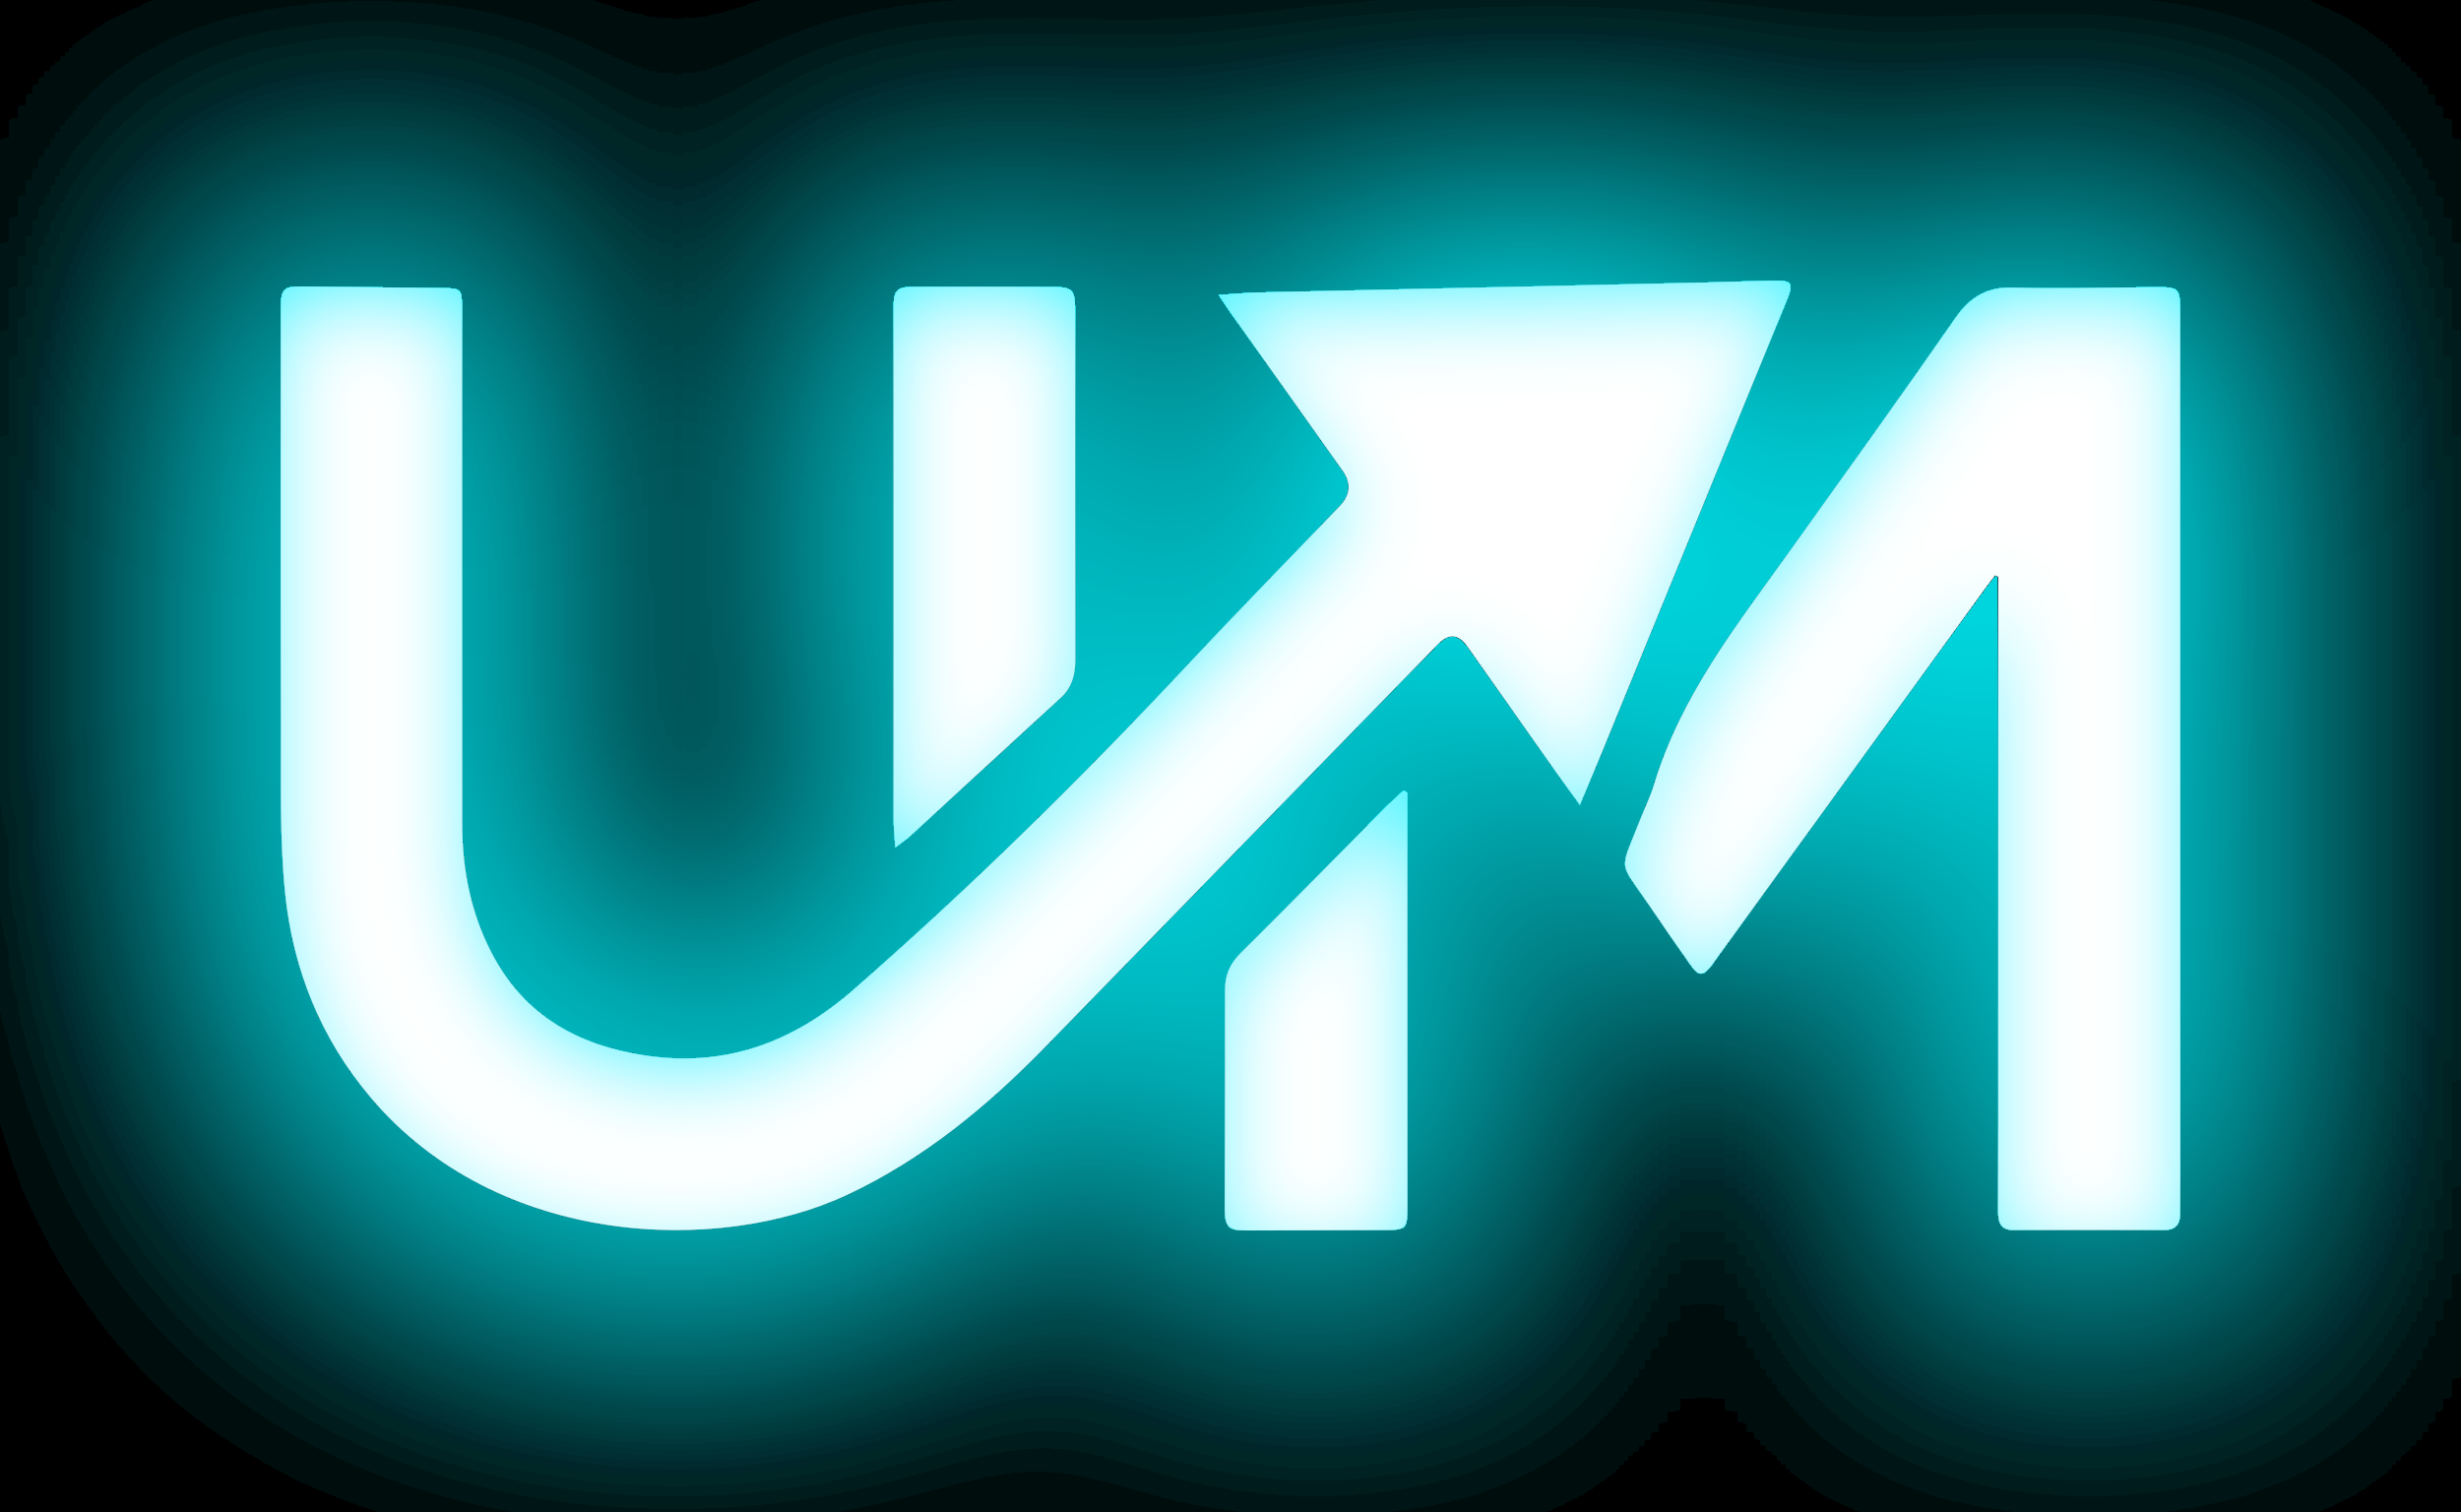
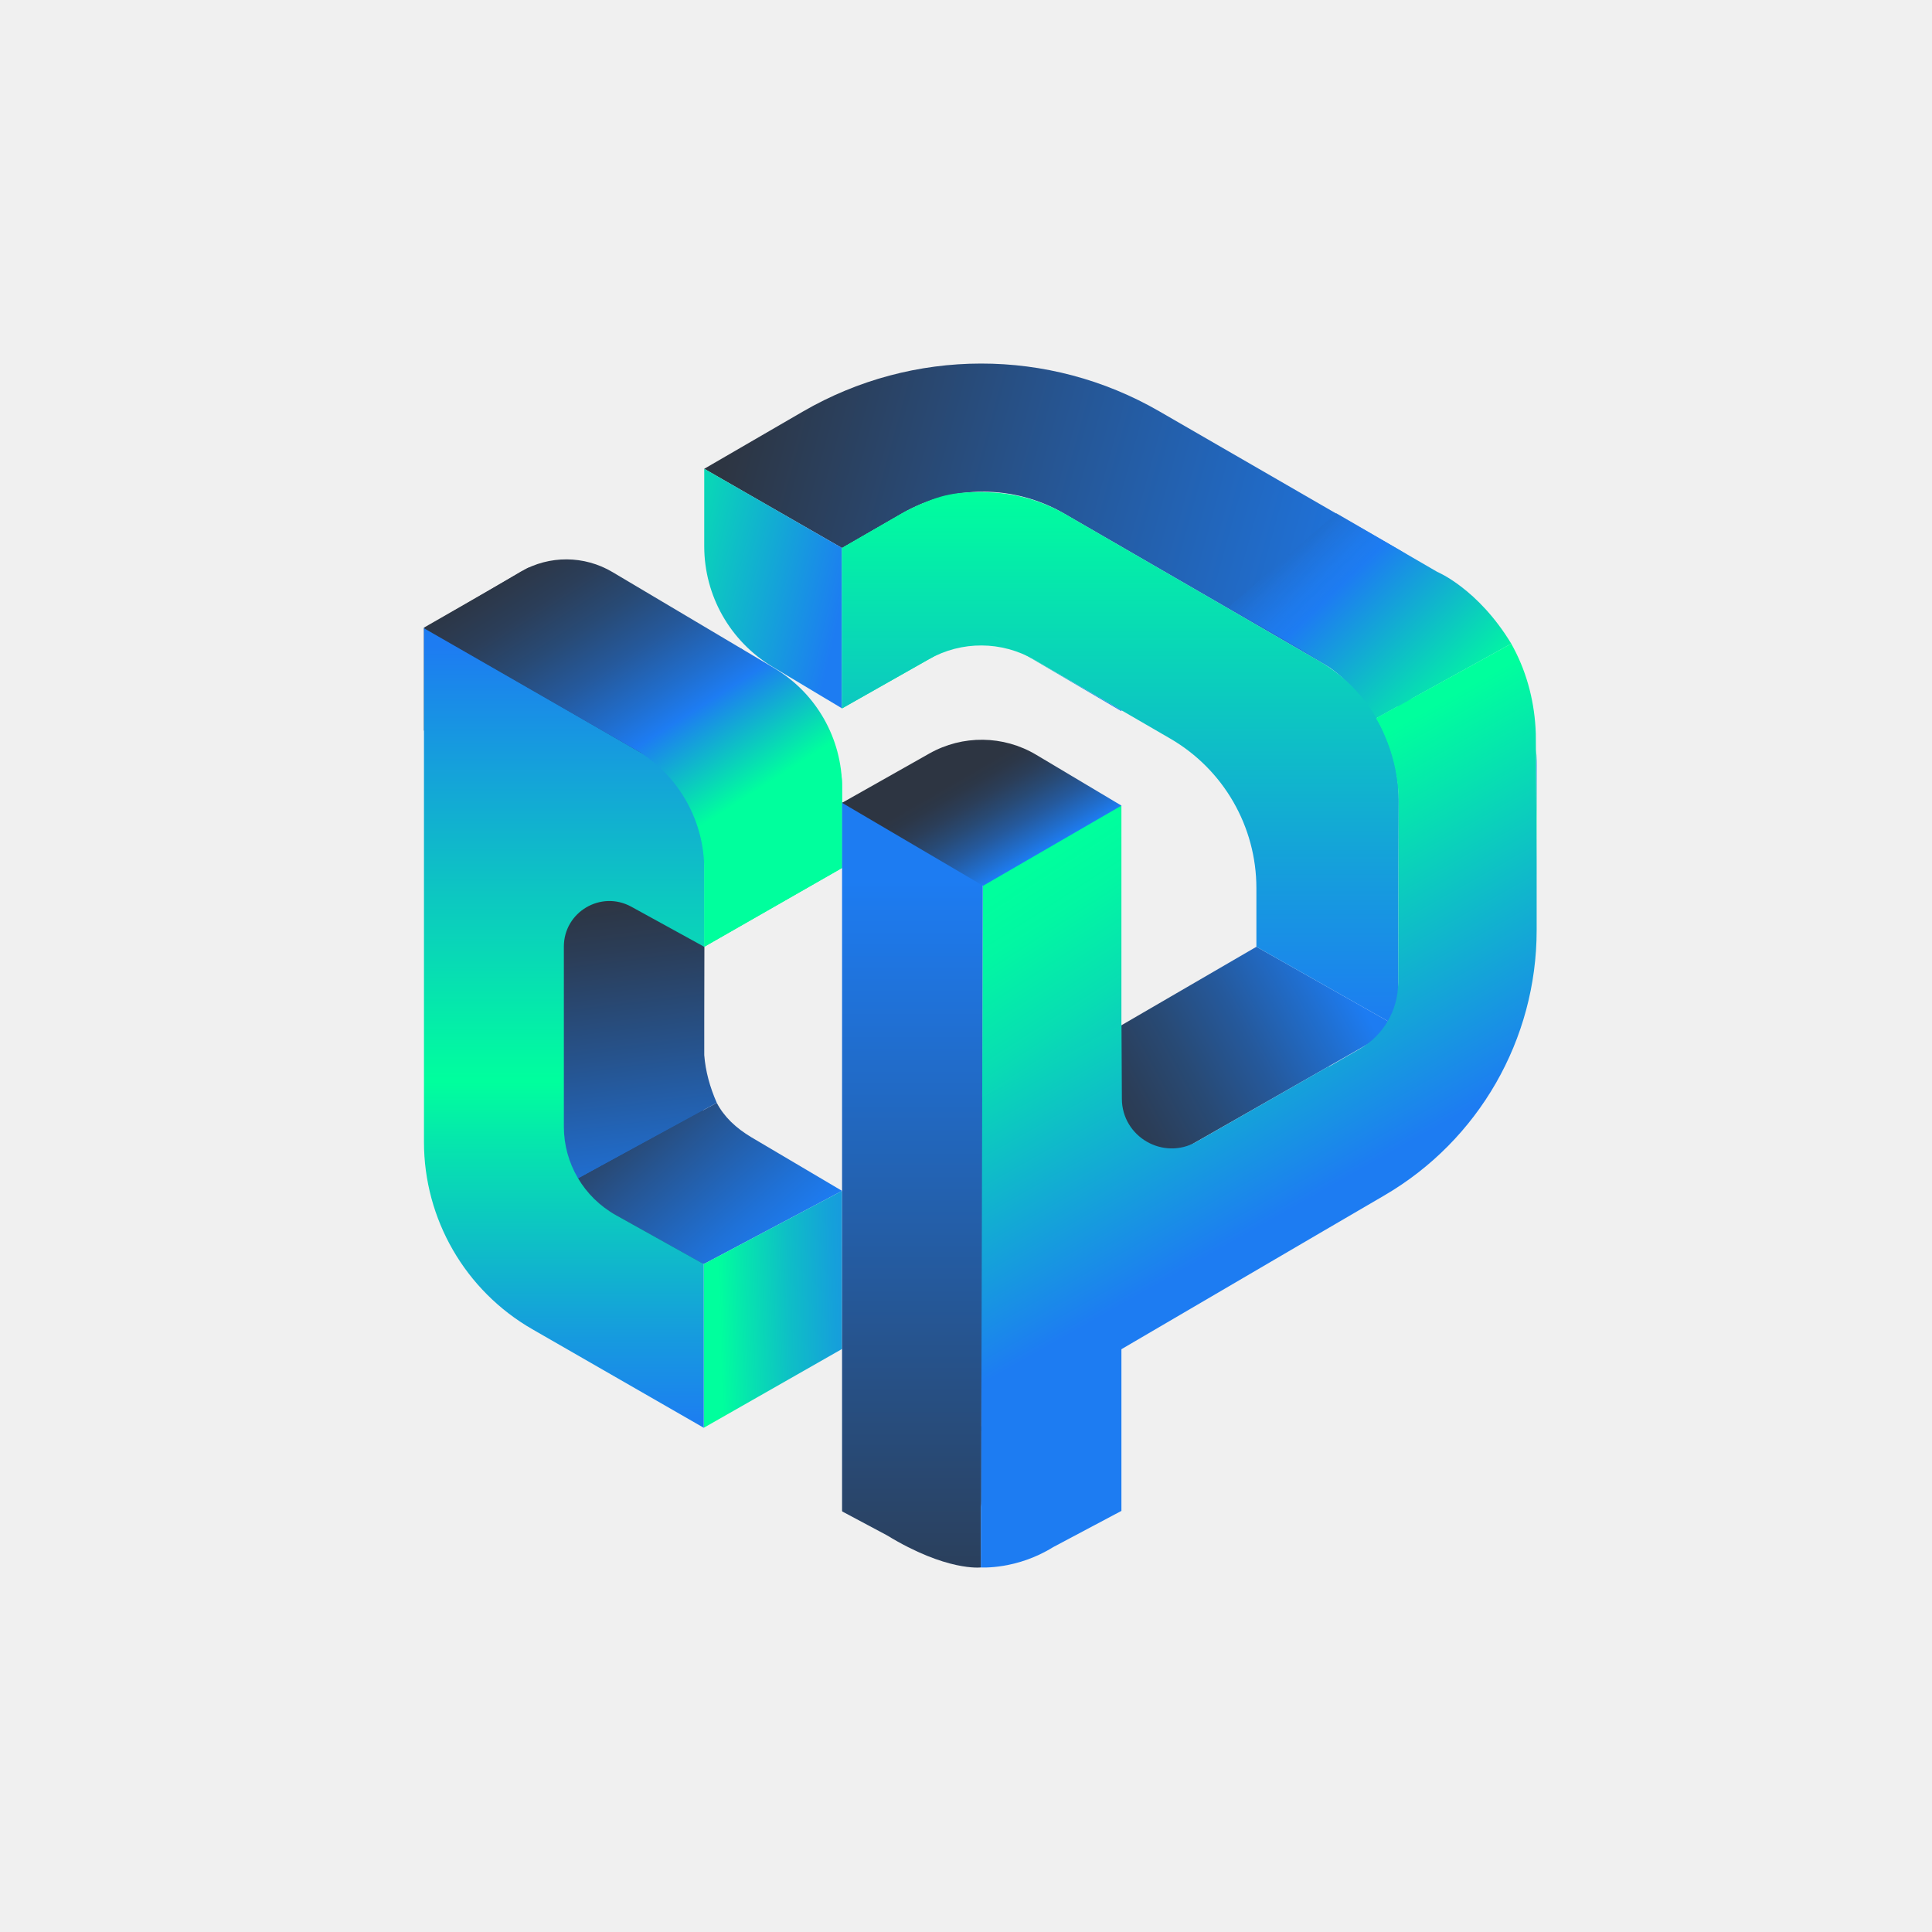
- <svg xmlns="http://www.w3.org/2000/svg" width="114" height="70" viewBox="0 0 114 70" fill="none">
-   <g id="Group" filter="url(#filter0_di_2001_3872)">
-     <path id="Vector" d="M73.185 37.278C72.75 36.68 72.387 36.193 72.036 35.696C70.678 33.776 69.323 31.854 67.968 29.931C67.561 29.355 67.105 29.326 66.601 29.843C60.558 36.04 54.511 42.231 48.475 48.434C45.753 51.233 42.79 53.68 39.252 55.342C33.316 58.132 23.057 57.816 17.159 50.822C14.859 48.096 13.57 44.899 13.21 41.378C12.95 38.831 13.024 36.245 13.015 33.675C12.993 27.247 13.008 20.818 13.009 14.39C13.009 13.357 13.104 13.261 14.132 13.272C16.253 13.294 18.376 13.322 20.498 13.346C21.357 13.357 21.401 13.401 21.401 14.303C21.404 22.262 21.401 30.22 21.409 38.178C21.411 40.27 21.805 42.28 22.767 44.138C24.275 47.046 26.766 48.421 29.859 48.891C33.56 49.454 36.708 48.319 39.518 45.865C44.91 41.155 50.013 36.141 54.918 30.906C57.271 28.394 59.677 25.935 62.059 23.453C62.56 22.931 62.607 22.382 62.2 21.806C60.483 19.386 58.767 16.965 57.051 14.543C56.877 14.297 56.713 14.041 56.46 13.667C57.151 13.622 57.718 13.562 58.288 13.55C65.258 13.391 72.229 13.24 79.199 13.084C80.173 13.062 81.147 13.019 82.12 13.001C83.013 12.985 83.095 13.108 82.752 13.945C79.913 20.893 77.071 27.839 74.228 34.784C73.904 35.576 73.566 36.363 73.185 37.274V37.278Z" fill="white" />
-     <path id="Vector_2" d="M92.418 26.646C92.289 26.813 92.156 26.975 92.033 27.145C87.864 32.888 83.697 38.632 79.529 44.376C79.451 44.483 79.381 44.595 79.3 44.699C78.883 45.23 78.699 45.239 78.312 44.696C77.674 43.801 77.05 42.896 76.433 41.986C74.959 39.811 74.996 40.483 75.987 37.953C76.197 37.419 76.454 36.9 76.62 36.353C77.873 32.191 80.518 28.882 82.967 25.452C85.508 21.893 88.067 18.347 90.566 14.757C91.261 13.757 92.046 13.285 93.272 13.325C95.434 13.396 97.601 13.316 99.765 13.305C100.967 13.3 100.987 13.32 100.988 14.569C100.992 27.843 100.994 41.117 100.997 54.392C100.997 55.012 100.985 55.633 100.984 56.253C100.983 56.748 100.738 56.977 100.262 56.977C97.925 56.977 95.586 56.98 93.249 56.977C92.662 56.977 92.557 56.605 92.559 56.092C92.571 53.344 92.565 50.596 92.565 47.847C92.565 41.044 92.566 34.241 92.567 27.437C92.567 27.196 92.567 26.955 92.567 26.714C92.518 26.692 92.469 26.669 92.419 26.646H92.418Z" fill="white" />
-     <path id="Vector_3" d="M41.473 39.257C41.439 38.708 41.395 38.316 41.395 37.925C41.392 30.04 41.392 22.155 41.395 14.271C41.395 13.451 41.541 13.293 42.337 13.29C44.48 13.284 46.621 13.282 48.763 13.294C49.686 13.3 49.8 13.431 49.801 14.385C49.803 19.789 49.801 25.194 49.809 30.597C49.809 31.276 49.637 31.86 49.134 32.322C46.816 34.451 44.499 36.583 42.179 38.709C42.005 38.869 41.806 39 41.473 39.257Z" fill="white" />
-     <path id="Vector_4" d="M65.189 36.721C65.189 36.984 65.189 37.245 65.189 37.507C65.191 43.641 65.193 49.775 65.193 55.908C65.193 56.912 65.129 56.974 64.18 56.978C62.039 56.986 59.897 56.997 57.756 57C56.897 57 56.737 56.835 56.737 55.951C56.741 52.585 56.755 49.219 56.749 45.854C56.748 45.164 56.977 44.645 57.467 44.159C59.704 41.941 61.909 39.689 64.129 37.454C64.414 37.167 64.72 36.901 65.015 36.627C65.073 36.659 65.132 36.691 65.191 36.723L65.189 36.721Z" fill="white" />
-   </g>
-   <defs>
-     <filter id="filter0_di_2001_3872" x="0.003" y="0" width="113.994" height="70" filterUnits="userSpaceOnUse" colorInterpolationFilters="sRGB">
-       <feFlood floodOpacity="0" result="BackgroundImageFix" />
-       <feColorMatrix in="SourceAlpha" type="matrix" values="0 0 0 0 0 0 0 0 0 0 0 0 0 0 0 0 0 0 127 0" result="hardAlpha" />
-       <feOffset />
-       <feGaussianBlur stdDeviation="6.5" />
-       <feComposite in2="hardAlpha" operator="out" />
-       <feColorMatrix type="matrix" values="0 0 0 0 0 0 0 0 0 0.914 0 0 0 0 1 0 0 0 1 0" />
-       <feBlend mode="normal" in2="BackgroundImageFix" result="effect1_dropShadow_2001_3872" />
-       <feBlend mode="normal" in="SourceGraphic" in2="effect1_dropShadow_2001_3872" result="shape" />
-       <feColorMatrix in="SourceAlpha" type="matrix" values="0 0 0 0 0 0 0 0 0 0 0 0 0 0 0 0 0 0 127 0" result="hardAlpha" />
-       <feOffset dy="1" />
-       <feGaussianBlur stdDeviation="2" />
-       <feComposite in2="hardAlpha" operator="arithmetic" k2="-1" k3="1" />
-       <feColorMatrix type="matrix" values="0 0 0 0 0 0 0 0 0 0.914 0 0 0 0 1 0 0 0 1 0" />
-       <feBlend mode="normal" in2="shape" result="effect2_innerShadow_2001_3872" />
-     </filter>
-   </defs>
+ <svg xmlns="http://www.w3.org/2000/svg" version="1.1" id="Layer_1" x="0px" y="0px" viewBox="0 0 1080 1080" style="enable-background:new 0 0 1080 1080;" xml:space="preserve">
+   <style type="text/css">
+ 	.st0{fill:url(#SVGID_1_);}
+ 	.st1{fill:url(#SVGID_00000057139560797411100180000007510731860167801501_);}
+ 	.st2{fill:#2D3542;}
+ 	.st3{fill:url(#SVGID_00000078766739663244162300000016276494936816450188_);}
+ 	.st4{fill:url(#SVGID_00000118362530129107716350000006130054825355133880_);}
+ 	.st5{fill:url(#SVGID_00000156569583938499532200000004652068301861301907_);}
+ 	.st6{fill:url(#SVGID_00000151526368774106421960000002356026559517787565_);}
+ 	.st7{fill:#00FF9D;}
+ 	.st8{fill:url(#SVGID_00000127012445950094656310000010579183044686477458_);}
+ 	.st9{fill:url(#SVGID_00000015331415135263092220000011434714818021714579_);}
+ 	.st10{fill:url(#SVGID_00000052078507132067064970000005821143966996961931_);}
+ 	.st11{fill:url(#SVGID_00000165194145669637147050000012136964083660042920_);}
+ 	.st12{fill:url(#SVGID_00000183955891343869248170000010135295513953856687_);}
+ 	.st13{fill:url(#SVGID_00000055705151586002227210000009305013653082401423_);}
+ 	.st14{fill:url(#SVGID_00000123429265877016237890000018340270921763756683_);}
+ 	.st15{fill:url(#SVGID_00000170973837822822756410000001902790051904354215_);}
+ 	.st16{fill:url(#SVGID_00000071557312044391586490000000122275185369718433_);}
+ 	.st17{fill:url(#SVGID_00000030467842042120746310000015278235860383521444_);}
+ 	.st18{fill:url(#SVGID_00000037659126326533233670000002368936637357167549_);}
+ 	.st19{fill:url(#SVGID_00000120552020949648436720000013905096960656503722_);}
+ </style>
+   <linearGradient id="SVGID_1_" gradientUnits="userSpaceOnUse" x1="313.915" y1="663.358" x2="469.424" y2="663.358">
+     <stop offset="3.569619e-07" style="stop-color:#2D3542" />
+     <stop offset="0.118" style="stop-color:#2C3748" />
+     <stop offset="0.276" style="stop-color:#2B3E59" />
+     <stop offset="0.457" style="stop-color:#284A75" />
+     <stop offset="0.655" style="stop-color:#25599C" />
+     <stop offset="0.865" style="stop-color:#206ECE" />
+     <stop offset="1" style="stop-color:#1D7CF2" />
+   </linearGradient>
+   <polygon class="st0" points="469.42,665.69 392.12,620.09 313.92,663.03 392.12,706.63 " />
+   <linearGradient id="SVGID_00000036945944024609149690000009402129080647049367_" gradientUnits="userSpaceOnUse" x1="338.344" y1="602.366" x2="427.56" y2="703.644">
+     <stop offset="3.569619e-07" style="stop-color:#2D3542" />
+     <stop offset="0.422" style="stop-color:#265592" />
+     <stop offset="0.817" style="stop-color:#1F71D7" />
+     <stop offset="1" style="stop-color:#1D7CF2" />
+   </linearGradient>
+   <path style="fill:url(#SVGID_00000036945944024609149690000009402129080647049367_);" d="M400.68,616.49  c4.08,7.84,10.75,14.11,19.31,19.23l50.72,29.98l-77.31,40.94l-78.2-43.6L400.68,616.49z" />
+   <polygon class="st2" points="237,408.38 237,350.84 295.56,317.24 415.2,363.03 393.67,441.14 " />
+   <linearGradient id="SVGID_00000036947257097846338600000007702998387102956932_" gradientUnits="userSpaceOnUse" x1="588.561" y1="637.263" x2="753.248" y2="547.294">
+     <stop offset="3.569619e-07" style="stop-color:#2D3542" />
+     <stop offset="0.118" style="stop-color:#2C3748" />
+     <stop offset="0.276" style="stop-color:#2B3E59" />
+     <stop offset="0.457" style="stop-color:#284A75" />
+     <stop offset="0.655" style="stop-color:#25599C" />
+     <stop offset="0.865" style="stop-color:#206ECE" />
+     <stop offset="1" style="stop-color:#1D7CF2" />
+   </linearGradient>
+   <polygon style="fill:url(#SVGID_00000036947257097846338600000007702998387102956932_);" points="781.5,574.03 702.33,529.26   625.32,574.03 625.32,663.03 " />
+   <linearGradient id="SVGID_00000037663435846760342410000009001144981894008251_" gradientUnits="userSpaceOnUse" x1="455.111" y1="458.621" x2="630.977" y2="730.336">
+     <stop offset="0.275" style="stop-color:#00FF9D" />
+     <stop offset="0.369" style="stop-color:#02F6A3" />
+     <stop offset="0.524" style="stop-color:#08DDB3" />
+     <stop offset="0.722" style="stop-color:#11B4CE" />
+     <stop offset="0.949" style="stop-color:#1D7CF2" />
+   </linearGradient>
+   <path style="fill:url(#SVGID_00000037663435846760342410000009001144981894008251_);" d="M626.88,450.35V844.6l-38.13,20.24  c-20.51,12.76-40.48,11.37-40.48,11.37l0.05-79l0.22,0.08l0.95-349.55c0.04-13.4,13.54-22.58,26.02-17.66L626.88,450.35z" />
+   <linearGradient id="SVGID_00000114053159712493184090000016195251912894207419_" gradientUnits="userSpaceOnUse" x1="413.797" y1="226.177" x2="812.913" y2="336.3">
+     <stop offset="3.569619e-07" style="stop-color:#2D3542" />
+     <stop offset="0.422" style="stop-color:#265592" />
+     <stop offset="0.817" style="stop-color:#1F71D7" />
+     <stop offset="1" style="stop-color:#1D7CF2" />
+   </linearGradient>
+   <path style="fill:url(#SVGID_00000114053159712493184090000016195251912894207419_);" d="M782.43,307.55l-134.46-77.67  c-61.63-35.6-137.6-35.53-199.17,0.19l-55.13,31.99l77.04,44.28l33.68-19.41c27.95-16.12,62.38-16.09,90.31,0.07l187.34,108.37l0,0  C816.08,376.08,816.3,327.12,782.43,307.55z" />
+   <linearGradient id="SVGID_00000121241382492566294920000003366491246528410509_" gradientUnits="userSpaceOnUse" x1="473.558" y1="338.522" x2="343.012" y2="308.546">
+     <stop offset="0.023" style="stop-color:#1D7CF2" />
+     <stop offset="0.983" style="stop-color:#00FF9D" />
+   </linearGradient>
+   <path style="fill:url(#SVGID_00000121241382492566294920000003366491246528410509_);" d="M393.67,262.05v43.31  c0,27.62,14.51,53.21,38.21,67.4l38.83,23.24v-89.67L393.67,262.05z" />
+   <path class="st7" d="M393.67,441.14v88.12l77.04-44.06v-47.18c0-18.61-20.2-30.18-36.25-20.78L393.67,441.14z" />
+   <linearGradient id="SVGID_00000114060373657202835120000009186650271035340197_" gradientUnits="userSpaceOnUse" x1="402.137" y1="732.873" x2="534.518" y2="728.64">
+     <stop offset="3.516341e-07" style="stop-color:#00FF9D" />
+     <stop offset="0.11" style="stop-color:#06E5AE" />
+     <stop offset="0.293" style="stop-color:#0EBFC6" />
+     <stop offset="0.476" style="stop-color:#15A2D9" />
+     <stop offset="0.656" style="stop-color:#198DE7" />
+     <stop offset="0.832" style="stop-color:#1C80EF" />
+     <stop offset="1" style="stop-color:#1D7CF2" />
+   </linearGradient>
+   <polygon style="fill:url(#SVGID_00000114060373657202835120000009186650271035340197_);" points="393.41,798.14 470.71,754.08   470.71,665.69 393.41,706.63 " />
+   <linearGradient id="SVGID_00000157987095156667009290000008380167350764688009_" gradientUnits="userSpaceOnUse" x1="354.437" y1="486.127" x2="354.437" y2="663.034">
+     <stop offset="3.569619e-07" style="stop-color:#2D3542" />
+     <stop offset="0.118" style="stop-color:#2C3748" />
+     <stop offset="0.276" style="stop-color:#2B3E59" />
+     <stop offset="0.457" style="stop-color:#284A75" />
+     <stop offset="0.655" style="stop-color:#25599C" />
+     <stop offset="0.865" style="stop-color:#206ECE" />
+     <stop offset="1" style="stop-color:#1D7CF2" />
+   </linearGradient>
+   <polygon style="fill:url(#SVGID_00000157987095156667009290000008380167350764688009_);" points="393.67,529.26 393.41,620.09   315.2,663.03 315.2,486.13 " />
+   <linearGradient id="SVGID_00000070089810726967371810000001778325447858796479_" gradientUnits="userSpaceOnUse" x1="342.736" y1="502.397" x2="365.836" y2="687.44">
+     <stop offset="3.569619e-07" style="stop-color:#2D3542" />
+     <stop offset="0.155" style="stop-color:#2B3D57" />
+     <stop offset="0.474" style="stop-color:#26538D" />
+     <stop offset="0.929" style="stop-color:#1E76E4" />
+     <stop offset="1" style="stop-color:#1D7CF2" />
+   </linearGradient>
+   <path style="fill:url(#SVGID_00000070089810726967371810000001778325447858796479_);" d="M393.68,529.26v60.54  c0.7,9,3.13,17.89,7,26.68l-85.48,46.55l-4.64-168.85l63.08,5.15L393.68,529.26z" />
+   <linearGradient id="SVGID_00000093860377455570214420000007223084542534348986_" gradientUnits="userSpaceOnUse" x1="315.336" y1="350.838" x2="315.336" y2="798.14">
+     <stop offset="0.023" style="stop-color:#1D7CF2" />
+     <stop offset="0.568" style="stop-color:#00FF9D" />
+     <stop offset="0.634" style="stop-color:#05E9AB" />
+     <stop offset="0.885" style="stop-color:#169BDE" />
+     <stop offset="1" style="stop-color:#1D7CF2" />
+   </linearGradient>
+   <path style="fill:url(#SVGID_00000093860377455570214420000007223084542534348986_);" d="M237,350.84v287.51  c0,43.22,23.1,83.15,60.58,104.7l95.83,55.09v-91.51l-49.16-27.4c-17.93-10-29.05-28.92-29.05-49.45V529.16  c0-19.35,20.75-31.63,37.71-22.3l40.76,22.4v-88.12L237,350.84z" />
+   <path class="st7" d="M548.8,351.78l0.76-76.72c-17.18,0-24.99,1.56-43.84,11.03l-35.01,20.24v89.67L548.8,351.78z" />
+   <linearGradient id="SVGID_00000044142782206584483530000009669677040779733135_" gradientUnits="userSpaceOnUse" x1="816.214" y1="400.292" x2="686.139" y2="264.678">
+     <stop offset="4.315509e-07" style="stop-color:#00FF9D" />
+     <stop offset="0.472" style="stop-color:#1A89E9" />
+     <stop offset="0.525" style="stop-color:#1D7CF2" />
+     <stop offset="0.581" style="stop-color:#1E7AEC;stop-opacity:0.94" />
+     <stop offset="0.654" style="stop-color:#1F73DC;stop-opacity:0.862" />
+     <stop offset="0.737" style="stop-color:#2168C1;stop-opacity:0.773" />
+     <stop offset="0.827" style="stop-color:#25599B;stop-opacity:0.677" />
+     <stop offset="0.922" style="stop-color:#29456B;stop-opacity:0.575" />
+     <stop offset="0.993" style="stop-color:#2D3542;stop-opacity:0.5" />
+   </linearGradient>
+   <path style="fill:url(#SVGID_00000044142782206584483530000009669677040779733135_);" d="M844.81,359.82l-75.82,41.91  c0,0-11.15-19.3-27.83-30.03s-54.67-32.01-54.67-32.01l60.51-52.78l56.43,32.77C803.42,319.68,826.14,329.01,844.81,359.82z" />
+   <linearGradient id="SVGID_00000029759650614407309710000014877688456836258435_" gradientUnits="userSpaceOnUse" x1="626.3" y1="275.136" x2="626.3" y2="574.027">
+     <stop offset="3.516341e-07" style="stop-color:#00FF9D" />
+     <stop offset="0.153" style="stop-color:#05E9AB" />
+     <stop offset="0.733" style="stop-color:#169BDE" />
+     <stop offset="1" style="stop-color:#1D7CF2" />
+   </linearGradient>
+   <path style="fill:url(#SVGID_00000029759650614407309710000014877688456836258435_);" d="M781.88,447.11l-0.39,126.91l-79.16-44.76  v-32.8c0-34.45-18.35-66.29-48.15-83.58l-27.31-15.84l-48.7-28.23c-18.2-10.55-40.62-10.66-58.93-0.3l-48.53,27.48v-89.66  l32.75-18.89c28.52-16.44,63.65-16.41,92.15,0.06l31.26,18.09l110.36,63.83C764.95,385.46,781.99,415.1,781.88,447.11z" />
+   <linearGradient id="SVGID_00000042007215010319582520000006682044927152272265_" gradientUnits="userSpaceOnUse" x1="859.144" y1="457.516" x2="858.085" y2="418.997">
+     <stop offset="3.516341e-07" style="stop-color:#00FF9D" />
+     <stop offset="0.118" style="stop-color:#05E9AB" />
+     <stop offset="0.566" style="stop-color:#169BDE" />
+     <stop offset="0.772" style="stop-color:#1D7CF2" />
+     <stop offset="1" style="stop-color:#00FF9D" />
+   </linearGradient>
+   <path style="fill:url(#SVGID_00000042007215010319582520000006682044927152272265_);" d="M859,425.18v54.84l-0.4-60.84  C858.86,421.12,859,423.13,859,425.18z" />
+   <linearGradient id="SVGID_00000046332056677165167400000013900965780410176151_" gradientUnits="userSpaceOnUse" x1="548.797" y1="374.671" x2="626.879" y2="374.671">
+     <stop offset="3.516341e-07" style="stop-color:#00FF9D" />
+     <stop offset="0.153" style="stop-color:#05E9AB" />
+     <stop offset="0.733" style="stop-color:#169BDE" />
+     <stop offset="1" style="stop-color:#1D7CF2" />
+   </linearGradient>
+   <polygon style="fill:url(#SVGID_00000046332056677165167400000013900965780410176151_);" points="626.88,397.05 626.88,397.56   548.8,351.78 " />
+   <linearGradient id="SVGID_00000120523919442404287690000016194393129989059761_" gradientUnits="userSpaceOnUse" x1="642.596" y1="484.379" x2="743.85" y2="663.542">
+     <stop offset="3.516341e-07" style="stop-color:#00FF9D" />
+     <stop offset="1" style="stop-color:#1D7CF2" />
+   </linearGradient>
+   <path style="fill:url(#SVGID_00000120523919442404287690000016194393129989059761_);" d="M859,480.02v40  c0,61-32.38,117.41-85.06,148.18l-31,18.1l-2.87,1.67L548.44,800.12V613.45l78.44-40.32l0.24,41.08  c0.13,21.33,23.17,34.63,41.7,24.06L742.94,596v0.23l17.3-9.96c13.16-7.57,21.28-21.59,21.33-36.77l0.31-103.01  c-0.31-10.66-2.32-21.22-6.13-31.18c-3.75-9.76-6.57-13.81-6.57-13.81l75.61-41.69c0.49,0.86,0.95,1.73,1.4,2.57  c7.76,14.69,11.78,31.05,12.33,47.65l0.06,9.14L859,480.02z" />
+   <linearGradient id="SVGID_00000112627198696412210870000001280960365420550809_" gradientUnits="userSpaceOnUse" x1="276.918" y1="263.937" x2="402.797" y2="460.748">
+     <stop offset="0.166" style="stop-color:#2D3542" />
+     <stop offset="0.233" style="stop-color:#2C3748" />
+     <stop offset="0.323" style="stop-color:#2B3E59" />
+     <stop offset="0.427" style="stop-color:#284A75" />
+     <stop offset="0.54" style="stop-color:#25599C" />
+     <stop offset="0.659" style="stop-color:#206ECE" />
+     <stop offset="0.736" style="stop-color:#1D7CF2" />
+     <stop offset="0.979" style="stop-color:#00FF9D" />
+   </linearGradient>
+   <path style="fill:url(#SVGID_00000112627198696412210870000001280960365420550809_);" d="M470.72,440.15v45.05l-77.04,44.07v-43.31  c0-26.71-13.74-51.47-36.24-65.63l-120.26-69.04l54.05-31.8c15.85-9.17,35.4-9.05,51.14,0.3l62.85,37.32l23.66,14.05l3.87,2.3  C456.28,387.43,470.72,412.77,470.72,440.15z" />
+   <linearGradient id="SVGID_00000086673915196767597150000018062088558776501934_" gradientUnits="userSpaceOnUse" x1="510.11" y1="940.702" x2="510.11" y2="492.078">
+     <stop offset="0" style="stop-color:#2D3542" />
+     <stop offset="0.551" style="stop-color:#245DA5" />
+     <stop offset="1" style="stop-color:#1D7CF2" />
+   </linearGradient>
+   <path style="fill:url(#SVGID_00000086673915196767597150000018062088558776501934_);" d="M549.51,445.8l-1.06,393.15  c0,1.15-0.06,2.27-0.18,3.35v33.91c0,0-19.13,2.37-52.46-17.96l-25.09-13.38l0.21-0.13l-0.21-0.09V448.77l54.48-19.98  C537.02,424.46,549.53,433.22,549.51,445.8z" />
+   <linearGradient id="SVGID_00000049903726299866103660000001614273798332050331_" gradientUnits="userSpaceOnUse" x1="528.938" y1="415.162" x2="568.729" y2="484.083">
+     <stop offset="0.26" style="stop-color:#2D3542" />
+     <stop offset="0.347" style="stop-color:#2C3748" />
+     <stop offset="0.464" style="stop-color:#2B3E59" />
+     <stop offset="0.598" style="stop-color:#284A75" />
+     <stop offset="0.745" style="stop-color:#25599C" />
+     <stop offset="0.9" style="stop-color:#206ECE" />
+     <stop offset="1" style="stop-color:#1D7CF2" />
+   </linearGradient>
+   <path style="fill:url(#SVGID_00000049903726299866103660000001614273798332050331_);" d="M519.51,421.22l-48.79,27.56l78.85,46.37  l77.32-44.81l-47.67-28.43C560.88,410.98,538.09,410.72,519.51,421.22z" />
</svg>
